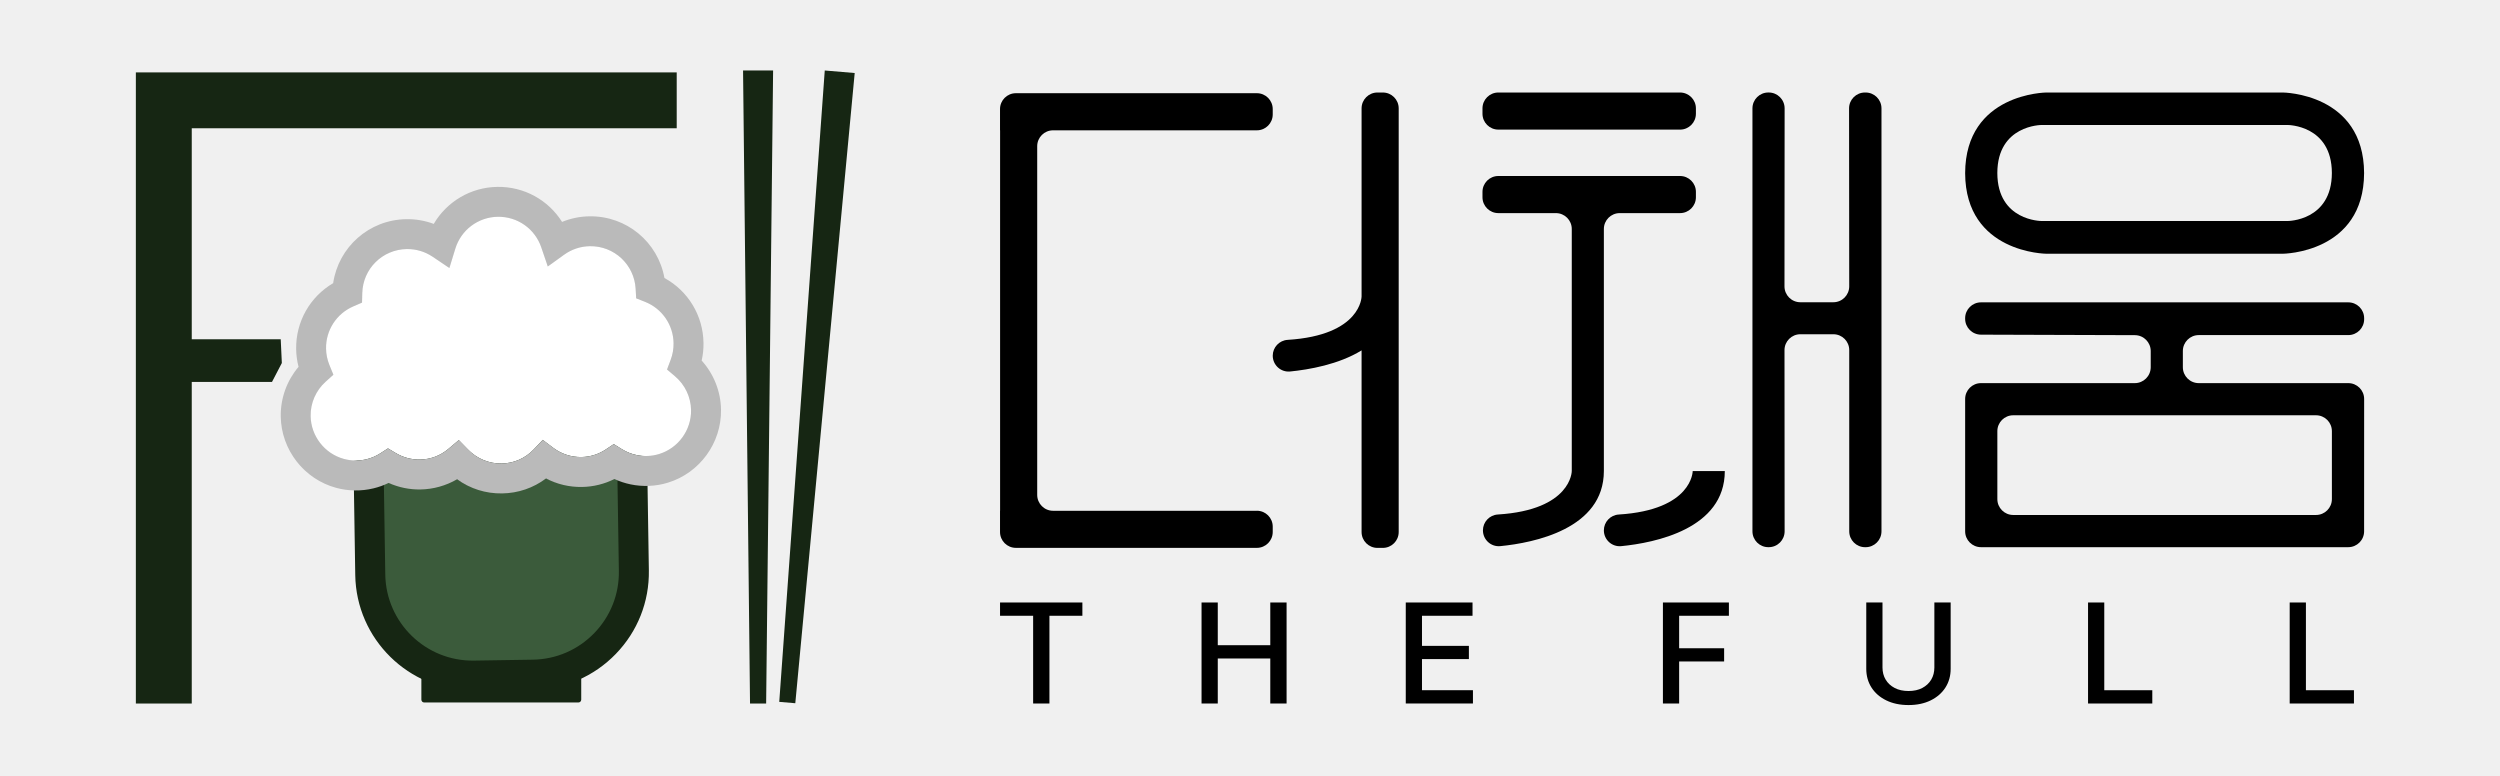
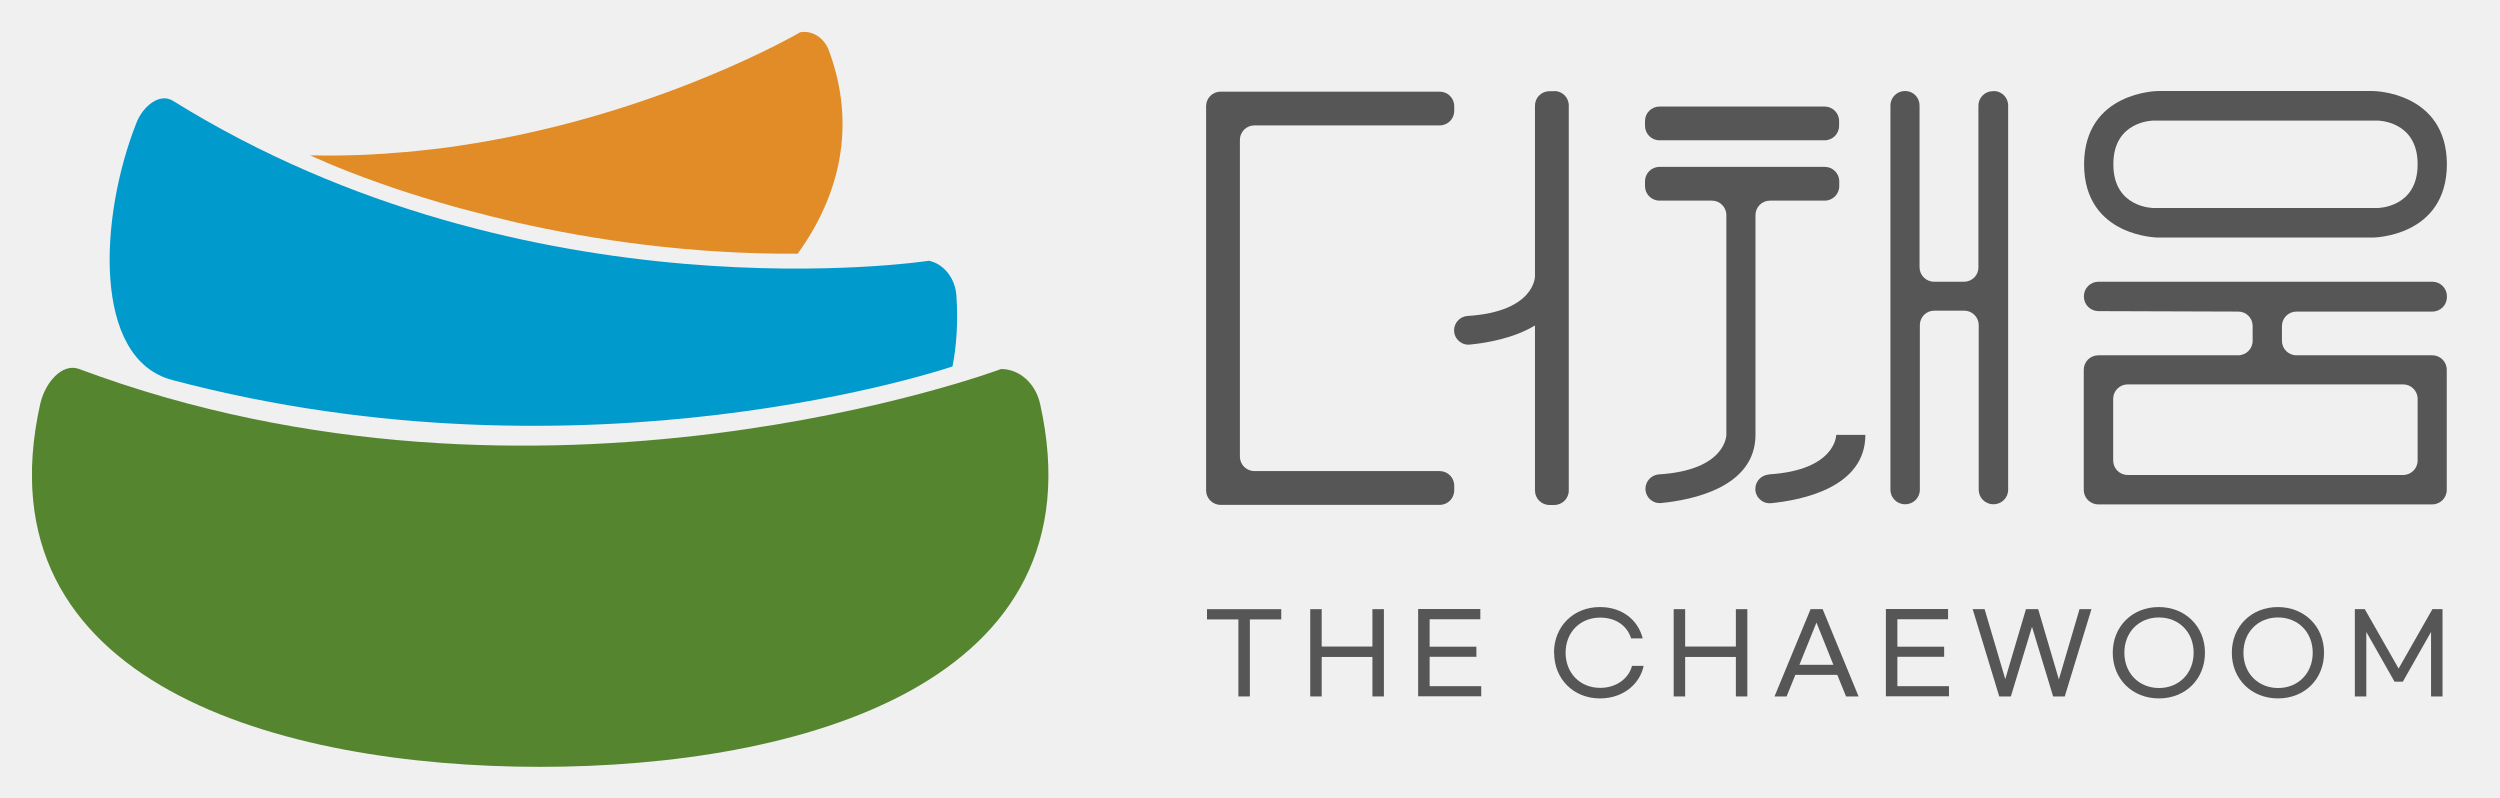
- <svg xmlns="http://www.w3.org/2000/svg" id="_레이어_1" data-name="레이어 1" viewBox="0 0 1436.09 445.5">
-   <defs>
-     <style>
-       .cls-1 {
-         fill: #bababa;
-       }
- 
-       .cls-2 {
-         fill: #fff;
-       }
- 
-       .cls-3 {
-         fill: #3b5b3b;
-       }
- 
-       .cls-4 {
-         fill: #162613;
-       }
-     </style>
-   </defs>
+ <svg xmlns="http://www.w3.org/2000/svg" width="235" height="75">
  <g>
-     <path d="M860.71,74.46h104.36c5.04,0,9.12-4.08,9.12-9.12v-3.08c0-5.04-4.08-9.12-9.12-9.12h-104.36c-5.04,0-9.12,4.08-9.12,9.11v3.08c0,5.04,4.08,9.12,9.12,9.12Z" />
-     <path d="M1071.67,53.14h-.38c-5.04,0-9.12,4.09-9.12,9.13l.09,102.22c0,5.04-4.08,9.13-9.12,9.13h-18.95c-5.04,0-9.12-4.09-9.12-9.13l.08-102.23c0-5.04-4.08-9.13-9.12-9.13h-.24c-5.04,0-9.12,4.08-9.12,9.12v242.95c0,5.04,4.08,9.12,9.12,9.12h.24c5.04,0,9.12-4.09,9.12-9.12l-.07-104.08c0-5.04,4.08-9.12,9.12-9.12h18.95c5.04,0,9.12,4.08,9.12,9.12v104.09c0,5.04,4.08,9.12,9.12,9.12h.28c5.04,0,9.12-4.08,9.12-9.12V62.26c0-5.04-4.08-9.12-9.12-9.12Z" />
-     <path d="M1175.55,145.76h135.77s46.55-.29,46.7-46.31c-.14-46.02-46.7-46.31-46.7-46.31h-135.77s-46.55.29-46.7,46.31c.14,46.02,46.7,46.31,46.7,46.31ZM1147.34,99.3s0,.05,0,.08c.05-27.58,25.37-27.58,25.37-27.58h141.43s25.32,0,25.37,27.58c0-.03,0-.05,0-.08v.15s0-.05,0-.08c-.05,27.58-25.37,27.58-25.37,27.58h-141.43s-25.32,0-25.37-27.58c0,.03,0,.05,0,.08v-.15Z" />
-     <path d="M1128.85,99.24v.41c0-.07,0-.14,0-.21,0-.07,0-.14,0-.21Z" />
-     <path d="M1147.34,99.3v.15s0-.05,0-.08,0-.05,0-.08Z" />
-     <path d="M1263.04,192.49h85.89c5.04,0,9.12-4.08,9.12-9.12v-.57c0-5.04-4.08-9.12-9.12-9.12h-210.96c-5.04,0-9.12,4.08-9.12,9.12v.32c0,5.02,4.06,9.1,9.09,9.12l88.42.29c5.03.02,9.09,4.1,9.09,9.13v9.31c-.02,5.03-4.1,9.11-9.13,9.11h-88.35c-5.04,0-9.12,4.08-9.12,9.12v76c0,5.04,4.08,9.12,9.12,9.12h210.94c5.03,0,9.12-4.08,9.12-9.12l.02-76c0-5.04-4.08-9.12-9.12-9.12h-85.9c-5.04,0-9.12-4.09-9.12-9.13v-9.35c.02-5.03,4.1-9.11,9.13-9.11ZM1330.4,238.55c5.04,0,9.12,4.08,9.12,9.12v39.03c0,5.04-4.08,9.12-9.12,9.12h-173.93c-5.04,0-9.12-4.08-9.12-9.12v-39.03c0-5.04,4.08-9.12,9.12-9.12h173.93Z" />
-     <path d="M921.32,131.54c0-5.04,4.08-9.12,9.12-9.12h34.63c5.04,0,9.12-4.08,9.12-9.12v-3.08c0-5.04-4.08-9.12-9.12-9.12h-104.36c-5.04,0-9.12,4.08-9.12,9.12v3.08c0,5.04,4.08,9.12,9.12,9.12h33.05c5.04,0,9.12,4.08,9.12,9.12v139.03s0,22.34-42.49,24.98c-4.79.3-8.54,4.29-8.54,9.09,0,5.39,4.63,9.61,9.99,9.08,19.22-1.9,59.48-9.85,59.48-43.15v-139.03Z" />
-     <path d="M929.86,295.56c-4.79.3-8.54,4.29-8.54,9.09,0,5.39,4.63,9.61,9.99,9.08,19.22-1.9,59.48-9.85,59.48-43.15h-18.44s0,22.34-42.49,24.98Z" />
-     <g>
-       <path d="M721.98,293.41h-117.05c-5.04,0-9.12-4.09-9.12-9.12V83.98c0-5.04,4.08-9.12,9.12-9.12h117.05c5.04,0,9.12-4.08,9.12-9.12v-3.08c0-5.04-4.08-9.12-9.12-9.12h-138.41c-5.04,0-9.12,4.08-9.12,9.11v12.2h.04v218.54h-.04v12.2c0,5.04,4.08,9.12,9.12,9.12h138.41c5.04,0,9.12-4.08,9.12-9.12v-3.08c0-5.04-4.08-9.12-9.12-9.12Z" />
-       <path d="M794.34,53.14h-3.08c-5.04,0-9.12,4.08-9.12,9.12v107.99h0s0,22.34-42.49,24.98c-4.79.3-8.54,4.29-8.54,9.09,0,5.39,4.63,9.61,9.99,9.08,10.69-1.06,27.88-4,41.04-12.13v104.34c0,5.04,4.08,9.12,9.12,9.12h3.08c5.04,0,9.12-4.08,9.12-9.12V62.26c0-5.04-4.08-9.12-9.12-9.12Z" />
+     <g stroke="null" id="svg_2">
+       <g stroke="null" clip-path="url(#svg_1)" id="svg_3">
+         <path stroke="null" fill="#565656" d="m117.487,58.225l0,7.241l-1.078,0l0,-7.241l-2.951,0l0,-0.964l6.98,0l0,0.964l-2.951,0l-0,0z" id="svg_4" />
+         <path stroke="null" fill="#565656" d="m130.086,57.261l0,8.205l-1.079,0l0,-3.712l-4.767,0l0,3.712l-1.078,0l0,-8.205l1.078,0l0,3.514l4.767,0l0,-3.514l1.079,0z" id="svg_5" />
+         <path stroke="null" fill="#565656" d="m139.151,57.261l0,0.949l-4.767,0l0,2.579l4.398,0l0,0.949l-4.398,0l0,2.763l4.852,0l0,0.95l-5.93,0l0,-8.205l5.845,0l0,0.014l-0,-0z" id="svg_6" />
+         <path stroke="null" fill="#565656" d="m146.075,61.357c0,-2.48 1.83,-4.294 4.313,-4.294c2.128,0 3.589,1.233 4.029,2.948l-1.092,0c-0.355,-1.162 -1.405,-1.956 -2.909,-1.956c-1.887,0 -3.249,1.375 -3.249,3.302c0,1.927 1.376,3.302 3.249,3.302c1.547,0 2.696,-0.907 2.994,-2.069l1.092,0c-0.355,1.715 -1.929,3.061 -4.1,3.061c-2.483,0 -4.313,-1.814 -4.313,-4.294l-0.014,0l0,0z" id="svg_7" />
+         <path stroke="null" fill="#565656" d="m164.249,57.261l0,8.205l-1.078,0l0,-3.712l-4.767,0l0,3.712l-1.078,0l0,-8.205l1.078,0l0,3.514l4.767,0l0,-3.514l1.078,0z" id="svg_8" />
+         <path stroke="null" fill="#565656" d="m172.72,63.44l-3.958,0l-0.823,2.026l-1.135,0l3.39,-8.205l1.135,0l3.377,8.205l-1.177,0l-0.823,-2.026l0.014,0l-0,0zm-0.383,-0.95l-1.589,-3.968l-1.603,3.968l3.192,0l0,0z" id="svg_9" />
+         <path stroke="null" fill="#565656" d="m183.119,57.261l0,0.949l-4.767,0l0,2.579l4.398,0l0,0.949l-4.398,0l0,2.763l4.852,0l0,0.95l-5.93,0l0,-8.205l5.845,0l0,0.014l-0,-0z" id="svg_10" />
+         <path stroke="null" fill="#565656" d="m196.597,57.261l-2.511,8.205l-1.092,0l-1.986,-6.547l-1.987,6.547l-1.092,0l-2.497,-8.205l1.121,0l1.943,6.575l1.944,-6.575l1.149,0l1.944,6.604l1.944,-6.604l1.092,0l0.028,0z" id="svg_11" />
+         <path stroke="null" fill="#565656" d="m198.598,61.357c0,-2.48 1.844,-4.294 4.327,-4.294c2.483,0 4.341,1.814 4.341,4.294c0,2.48 -1.83,4.294 -4.327,4.294c-2.497,0 -4.341,-1.814 -4.341,-4.294zm7.604,0c0,-1.942 -1.39,-3.316 -3.263,-3.316c-1.873,0 -3.249,1.375 -3.249,3.316c0,1.942 1.391,3.316 3.263,3.316c1.873,0 3.249,-1.389 3.249,-3.316z" id="svg_12" />
+         <path stroke="null" fill="#565656" d="m209.792,61.357c0,-2.48 1.844,-4.294 4.327,-4.294c2.483,0 4.341,1.814 4.341,4.294c0,2.48 -1.83,4.294 -4.327,4.294c-2.497,0 -4.341,-1.814 -4.341,-4.294zm7.604,0c0,-1.942 -1.39,-3.316 -3.263,-3.316c-1.873,0 -3.249,1.375 -3.249,3.316c0,1.942 1.391,3.316 3.263,3.316c1.873,0 3.249,-1.389 3.249,-3.316z" id="svg_13" />
+         <path stroke="null" fill="#565656" d="m222.291,57.261l3.178,5.583l3.178,-5.583l0.951,0l0,8.205l-1.079,0l0,-6.065l-2.653,4.676l-0.78,0l-2.653,-4.676l0,6.065l-1.078,0l0,-8.205l0.95,0l-0.014,0l-0,0z" id="svg_14" />
+         <path stroke="null" fill="#565656" d="m187.39,8.57l-0.057,0c-0.752,0 -1.362,0.609 -1.362,1.36l0,15.191c0.014,0.751 -0.596,1.36 -1.348,1.36l-2.823,0c-0.752,0 -1.362,-0.609 -1.362,-1.36l0,-15.205c0,-0.751 -0.596,-1.36 -1.348,-1.36l-0.028,0c-0.752,0 -1.362,0.609 -1.362,1.36l0,36.122c0,0.751 0.61,1.36 1.362,1.36l0.042,0c0.752,0 1.362,-0.609 1.362,-1.36l0,-15.475c0,-0.751 0.596,-1.36 1.348,-1.36l2.823,0c0.752,0 1.362,0.609 1.362,1.36l0,15.475c0,0.751 0.61,1.36 1.362,1.36l0.043,0c0.752,0 1.362,-0.609 1.362,-1.36l0,-36.122c0,-0.751 -0.61,-1.36 -1.362,-1.36l-0.014,0.014l0,-0z" id="svg_15" />
+         <path stroke="null" fill="#565656" d="m202.854,22.33l20.203,0c0,0 6.924,-0.043 6.952,-6.887c-0.028,-6.845 -6.952,-6.887 -6.952,-6.887l-20.203,0c0,0 -6.923,0.043 -6.952,6.887c0.014,6.845 6.952,6.887 6.952,6.887zm-4.199,-6.901c0,-4.095 3.773,-4.095 3.773,-4.095l21.055,0c0,0 3.774,0 3.774,4.095l0,0.028c0,4.095 -3.774,4.095 -3.774,4.095l-21.055,0c0,0 -3.773,0 -3.773,-4.095l0,-0.028z" id="svg_16" />
+         <path stroke="null" fill="#505050" d="m227.257,15.429l-0.015,0.014l0.015,0l0,-0.014z" id="svg_17" />
+         <path stroke="null" fill="#565656" d="m215.864,29.288l12.783,0c0.752,0 1.362,-0.609 1.362,-1.36l0,-0.085c0,-0.751 -0.61,-1.36 -1.362,-1.36l-31.398,0c-0.752,0 -1.362,0.609 -1.362,1.36l0,0.043c0,0.751 0.61,1.346 1.348,1.36l13.166,0.043c0.752,0 1.348,0.609 1.348,1.36l0,1.389c0,0.751 -0.61,1.36 -1.362,1.36l-13.152,0c-0.752,0 -1.362,0.609 -1.362,1.36l0,11.294c0,0.751 0.61,1.36 1.362,1.36l31.398,0c0.752,0 1.362,-0.609 1.362,-1.36l0,-11.294c0,-0.751 -0.61,-1.36 -1.348,-1.36l-12.783,0c-0.752,0 -1.362,-0.609 -1.362,-1.36l0,-1.389c0,-0.751 0.61,-1.36 1.362,-1.36l-0,-0zm10.031,6.845c0.752,0 1.362,0.609 1.362,1.36l0,5.796c0,0.751 -0.61,1.36 -1.362,1.36l-25.893,0c-0.752,0 -1.363,-0.609 -1.363,-1.36l0,-5.796c0,-0.751 0.611,-1.36 1.363,-1.36l25.893,0z" id="svg_18" />
+         <path stroke="null" fill="#565656" d="m165.015,20.218c0,-0.751 0.61,-1.36 1.362,-1.36l5.15,0c0.752,0 1.362,-0.609 1.362,-1.36l0,-0.453c0,-0.751 -0.61,-1.36 -1.362,-1.36l-15.535,0c-0.752,0 -1.362,0.609 -1.362,1.36l0,0.453c0,0.751 0.61,1.36 1.362,1.36l4.923,0c0.752,0 1.362,0.609 1.362,1.36l0,20.661c0,0 0,3.316 -6.328,3.713c-0.709,0.042 -1.277,0.638 -1.277,1.346c0,0.808 0.696,1.431 1.49,1.346c2.866,-0.283 8.853,-1.46 8.853,-6.419l0,-20.661l0,0.014l0,0z" id="svg_19" />
+         <path stroke="null" fill="#565656" d="m166.278,44.606c-0.71,0.042 -1.277,0.638 -1.277,1.346c0,0.808 0.695,1.431 1.49,1.346c2.866,-0.283 8.853,-1.46 8.853,-6.419l-2.739,0c0,0 0,3.316 -6.327,3.713l0,0.014l0,-0z" id="svg_20" />
+         <path stroke="null" fill="#565656" d="m135.335,44.281l-17.422,0c-0.752,0 -1.362,-0.609 -1.362,-1.36l0,-29.773c0,-0.751 0.61,-1.36 1.362,-1.36l17.422,0c0.752,0 1.362,-0.609 1.362,-1.36l0,-0.453c0,-0.751 -0.61,-1.36 -1.362,-1.36l-20.6,0c-0.752,0 -1.362,0.609 -1.362,1.36l0,1.814l0,32.494l0,1.814c0,0.751 0.61,1.36 1.362,1.36l20.6,0c0.752,0 1.362,-0.609 1.362,-1.36l0,-0.453c0,-0.751 -0.61,-1.36 -1.362,-1.36l0,-0z" id="svg_21" />
+         <path stroke="null" fill="#565656" d="m146.103,8.57l-0.454,0c-0.752,0 -1.362,0.609 -1.362,1.36l0,16.056c0,0 0,3.316 -6.327,3.713c-0.71,0.042 -1.277,0.638 -1.277,1.346c0,0.808 0.695,1.431 1.489,1.346c1.589,-0.156 4.143,-0.595 6.115,-1.8l0,15.517c0,0.751 0.61,1.36 1.362,1.36l0.454,0c0.752,0 1.362,-0.609 1.362,-1.36l0,-36.193c0,-0.751 -0.61,-1.36 -1.362,-1.36l0,0.014z" id="svg_22" />
+         <path stroke="null" fill="#019ACD" d="m16.186,35.721c-7.548,-1.998 -6.853,-15.375 -3.348,-24.204c0.596,-1.516 2.157,-2.82 3.419,-2.041c33.483,20.817 71.066,15.035 71.066,15.035c1.405,0.298 2.483,1.658 2.582,3.316c0.156,2.367 0.029,4.563 -0.368,6.618c0,0 -34.164,11.663 -73.351,1.275l0,-0z" id="svg_23" />
+         <path stroke="null" fill="#56852F" d="m7.446,34.687c-1.632,-0.609 -3.221,1.332 -3.66,3.259c-5.916,26.415 22.729,34.138 46.99,34.138c24.261,0 52.906,-7.723 46.99,-34.138c-0.439,-1.941 -1.958,-3.259 -3.66,-3.259c0,0 -43.329,16.211 -86.659,0z" id="svg_24" />
+         <path stroke="null" fill="#E18C26" d="m77.917,4.748c-0.454,-1.219 -1.575,-1.913 -2.696,-1.715c0,0 -12.981,7.61 -30.915,10.486c-1.277,0.213 -2.582,0.397 -3.916,0.539c-0.724,0.085 -1.447,0.156 -2.185,0.227c-1.447,0.128 -2.923,0.227 -4.412,0.283c-1.532,0.057 -3.079,0.071 -4.639,0.028c0,0 2.341,1.134 6.498,2.607c1.632,0.581 3.547,1.205 5.718,1.842c0.795,0.241 1.617,0.468 2.483,0.694c1.461,0.397 3.022,0.779 4.654,1.162c7.349,1.672 16.401,3.004 26.474,2.948c3.944,-5.456 5.562,-12.031 2.937,-19.088l0,-0.014z" id="svg_25" />
+         <path stroke="null" fill="#565656" d="m171.514,10.015l-15.521,0c-0.753,0 -1.362,0.609 -1.362,1.36l0,0.453c0,0.751 0.609,1.36 1.362,1.36l15.521,0c0.752,0 1.362,-0.609 1.362,-1.36l0,-0.453c0,-0.751 -0.61,-1.36 -1.362,-1.36z" id="svg_26" />
+       </g>
+       <defs stroke="null" transform="translate(0 2) translate(1 0) translate(-2.38419e-7 0) translate(2.38419e-7 0) translate(0 -1) translate(0 1) translate(1 0) translate(0 1) translate(0 -3.57628e-7) translate(1 0) translate(1.19209e-7 0) translate(0 -2) translate(0 -0.00000166893) translate(-2 0) translate(2.38419e-7 0) translate(-33 -93) translate(-2 -130) translate(0 -1) translate(0 -1) translate(0 -1) translate(0 -1) translate(0 -1) translate(0 -1) translate(0 -1) translate(0 -1) translate(0 -1) translate(0 -1) translate(0 -1) translate(0 -1) translate(0 -1) translate(0 -1) translate(0 -1) translate(0 -1) translate(0 -1) translate(0 -1) translate(0 -1) translate(0 -1) translate(0 -1) translate(0 -1) translate(0 -1) translate(0 -0.11232) translate(-229 -4) translate(-1 0) translate(-1 0) translate(-1 0) translate(-1 0) translate(-1 0) translate(-1 0) translate(-1 0) translate(-1 0) translate(-1 0) translate(-1 0) translate(-1 0) translate(-1 0) translate(-1 0) translate(-1 0) translate(-1 0) translate(-1 0) translate(-1 0) translate(-1 0) translate(-1 0) translate(-1 0) translate(-1 0) translate(-1 0) translate(-1 0) translate(-1 0) translate(-1 0) translate(-0.495209 0) translate(87 16) translate(-2 -5) translate(206.505 0) translate(0 239.64) translate(204.495 236.112) scale(0.586574 0.586574) translate(-204.495 -236.112)">
+         <clipPath stroke="null" id="svg_1">
+           <rect stroke="null" x="3.01" y="1.527" fill="white" height="119.248" width="387" id="svg_27" />
+         </clipPath>
+       </defs>
    </g>
  </g>
-   <path d="M574.46,353.72v-7.63h47.3v7.63h-18.93v50.4h-9.36v-50.4h-19.01Z" />
-   <path d="M690.21,404.12v-58.03h9.32v24.54h30.17v-24.54h9.36v58.03h-9.36v-25.86h-30.17v25.86h-9.32Z" />
-   <path d="M807.52,404.12v-58.03h38.35v7.63h-29.03v17.29h26.94v7.59h-26.94v17.88h29.27v7.63h-38.59Z" />
-   <path d="M955.24,404.12v-58.03h37.9v7.63h-28.58v18.66h25.84v7.59h-25.84v24.15h-9.32Z" />
-   <path d="M1096.33,405.01c-4.88,0-9.14-.9-12.8-2.69-3.65-1.79-6.48-4.25-8.48-7.38-2-3.13-3-6.72-3-10.77v-38.09h9.32v37.35c0,2.62.61,4.95,1.82,6.97,1.21,2.02,2.94,3.62,5.17,4.79,2.23,1.17,4.89,1.75,7.97,1.75s5.69-.58,7.91-1.75c2.22-1.17,3.93-2.77,5.13-4.79,1.2-2.03,1.8-4.35,1.8-6.97v-37.35h9.36v38.09c0,4.05-1,7.64-3,10.77-2,3.13-4.82,5.59-8.46,7.38s-7.88,2.69-12.73,2.69Z" />
-   <path d="M1199.45,404.12v-58.03h9.32v50.4h27.59v7.63h-36.91Z" />
-   <path d="M1315.28,404.12v-58.03h9.32v50.4h27.59v7.63h-36.91Z" />
-   <polygon class="cls-4" points="444.1 40.49 440.1 404.12 430.84 404.12 426.84 40.49 444.1 40.49" />
-   <polygon class="cls-4" points="490.97 41.95 456.85 403.96 447.63 403.18 473.77 40.49 490.97 41.95" />
-   <polygon class="cls-4" points="388.73 73.69 110.15 73.69 110.15 194.88 161.26 194.88 161.9 208.53 156.25 219.38 110.15 219.38 110.15 404.12 78.04 404.12 78.04 41.58 388.73 41.58 388.73 73.69" />
-   <rect class="cls-4" x="242.05" y="372.66" width="91.83" height="30.87" rx="1.61" ry="1.61" />
-   <path class="cls-3" d="M272.43,388.09l33.8-.53c32.48-.51,58.4-27.25,57.9-59.73l-.91-58.6c-4.03-.84-7.8-2.39-11.19-4.5-5.34,3.57-11.73,5.7-18.63,5.81-8.02.13-15.44-2.5-21.37-6.99-6.17,6.47-14.82,10.56-24.46,10.71-9.87.15-18.82-3.85-25.22-10.39-5.88,4.95-13.43,7.99-21.71,8.12-6.69.1-12.96-1.7-18.3-4.91-3.19,2.05-6.75,3.59-10.55,4.51l.91,58.6c.51,32.48,27.25,58.4,59.73,57.9Z" />
-   <path class="cls-4" d="M271.5,396.73c-36.71,0-66.86-29.57-67.43-66.4l-1.02-65.51,6.71-1.62c2.82-.68,5.48-1.82,7.9-3.38l4.51-2.91,4.6,2.76c4.14,2.48,8.88,3.75,13.72,3.68,6.04-.1,11.67-2.2,16.28-6.09l6.12-5.16,5.6,5.72c5.03,5.14,11.75,7.84,18.92,7.79,7-.11,13.52-2.96,18.35-8.04l5.31-5.58,6.14,4.65c4.65,3.52,10.14,5.32,16.03,5.24,4.99-.08,9.82-1.58,13.97-4.35l4.63-3.1,4.73,2.95c2.59,1.61,5.41,2.75,8.39,3.37l6.75,1.41,1.02,65.5c.28,18.01-6.47,35.06-19.01,48-12.54,12.94-29.37,20.22-47.38,20.5l-33.8.53c-.35,0-.71,0-1.07,0ZM220.51,277.77l.81,52.29c.43,27.67,23.24,49.86,50.97,49.41l33.8-.53c13.41-.21,25.93-5.63,35.26-15.25,9.33-9.63,14.36-22.31,14.15-35.72l-.81-52.29c-.85-.33-1.68-.68-2.51-1.07-5.77,2.89-12.13,4.46-18.65,4.56-7.33.15-14.31-1.56-20.64-4.88-7.23,5.44-15.96,8.45-25.2,8.6-.23,0-.46,0-.7,0-9.19,0-17.91-2.84-25.21-8.13-6.36,3.69-13.62,5.74-21.03,5.85-6.36.09-12.56-1.19-18.28-3.74-.65.32-1.31.61-1.97.89Z" />
-   <path class="cls-2" d="M387.79,216.18l-4.61-3.91,2.12-5.66c1.14-3.04,1.69-6.23,1.64-9.48-.16-10.53-6.6-19.84-16.38-23.73l-5.1-2.02-.31-5.48c-.79-13.94-12.34-24.69-26.31-24.47-5.33.08-10.42,1.77-14.74,4.88l-9.41,6.78-3.74-10.98c-3.64-10.69-13.68-17.76-24.98-17.58-11.3.18-21.11,7.55-24.41,18.35l-3.4,11.09-9.62-6.48c-4.41-2.97-9.56-4.5-14.88-4.41-13.97.22-25.18,11.32-25.54,25.28l-.14,5.48-5.03,2.18c-9.66,4.19-15.8,13.7-15.64,24.23.05,3.25.7,6.42,1.93,9.43l2.29,5.59-4.49,4.05c-5.57,5.03-8.7,12.2-8.59,19.68.18,11.5,8.05,21.63,19.14,24.64,4.21,1.14,8.63,1.21,12.92.18,2.82-.68,5.49-1.82,7.91-3.38l4.49-2.89,4.58,2.75c4.14,2.49,8.89,3.76,13.74,3.69,6.05-.09,11.69-2.2,16.31-6.1l6.1-5.14,5.58,5.7c5.04,5.15,11.77,7.92,18.95,7.81,7.01-.11,13.54-2.97,18.38-8.05l5.29-5.55,6.12,4.63c4.66,3.53,10.21,5.34,16.05,5.25,5-.08,9.84-1.59,13.99-4.36l4.62-3.09,4.71,2.94c2.59,1.62,5.42,2.75,8.4,3.38,4.24.89,8.72.69,12.91-.59,10.99-3.35,18.54-13.73,18.36-25.22-.12-7.48-3.47-14.56-9.2-19.41Z" />
-   <path class="cls-1" d="M404.11,196.87c-.25-15.71-8.89-29.8-22.43-37.18-3.68-20.56-21.69-35.76-43.12-35.43-5.44.08-10.74,1.18-15.69,3.21-7.89-12.56-21.83-20.36-37.18-20.12-15.34.24-29.04,8.47-36.53,21.27-5-1.88-10.34-2.8-15.78-2.72-21.43.33-38.96,16.09-42,36.76-13.31,7.8-21.51,22.15-21.26,37.87.05,3.46.52,6.87,1.38,10.19-6.72,7.92-10.4,18.06-10.23,28.56.3,19.11,13.38,35.95,31.82,40.95,6.99,1.9,14.37,2.01,21.46.3,3.01-.73,5.92-1.77,8.68-3.11,5.72,2.56,11.95,3.85,18.28,3.75,7.42-.12,14.68-2.16,21.04-5.86,7.48,5.43,16.45,8.28,25.9,8.13,9.24-.14,17.97-3.16,25.2-8.6,6.33,3.33,13.35,5,20.64,4.89,6.52-.1,12.88-1.67,18.65-4.56,2.96,1.37,6.07,2.4,9.28,3.07,7.06,1.48,14.49,1.15,21.44-.97,18.27-5.58,30.82-22.82,30.52-41.93-.16-10.5-4.16-20.52-11.12-28.23.76-3.34,1.12-6.76,1.06-10.23ZM378.62,260.81c-4.19,1.28-8.66,1.48-12.91.59-2.98-.62-5.81-1.76-8.4-3.38l-4.71-2.94-4.62,3.09c-4.15,2.77-8.99,4.28-13.99,4.36-5.84.09-11.39-1.73-16.05-5.25l-6.12-4.63-5.29,5.55c-4.84,5.08-11.37,7.94-18.38,8.05-7.18.11-13.91-2.66-18.95-7.81l-5.58-5.7-6.1,5.14c-4.62,3.89-10.26,6-16.31,6.1-4.85.08-9.6-1.2-13.74-3.69l-4.58-2.75-4.49,2.89c-2.43,1.56-5.09,2.7-7.91,3.38-4.29,1.04-8.71.96-12.92-.18-11.09-3.01-18.96-13.14-19.14-24.64-.12-7.48,3.01-14.66,8.59-19.68l4.49-4.05-2.29-5.59c-1.23-3.01-1.88-6.18-1.93-9.43-.16-10.53,5.97-20.04,15.64-24.23l5.03-2.18.14-5.48c.35-13.96,11.57-25.06,25.54-25.28,5.32-.08,10.47,1.44,14.88,4.41l9.62,6.48,3.4-11.09c3.31-10.8,13.12-18.17,24.41-18.35,11.3-.18,21.34,6.89,24.98,17.58l3.74,10.98,9.41-6.78c4.32-3.11,9.41-4.79,14.74-4.88,13.97-.22,25.52,10.53,26.31,24.47l.31,5.48,5.1,2.02c9.79,3.89,16.22,13.2,16.38,23.73.05,3.25-.5,6.44-1.64,9.48l-2.12,5.66,4.61,3.91c5.73,4.85,9.08,11.92,9.2,19.41.18,11.5-7.37,21.87-18.36,25.22Z" />
</svg>
